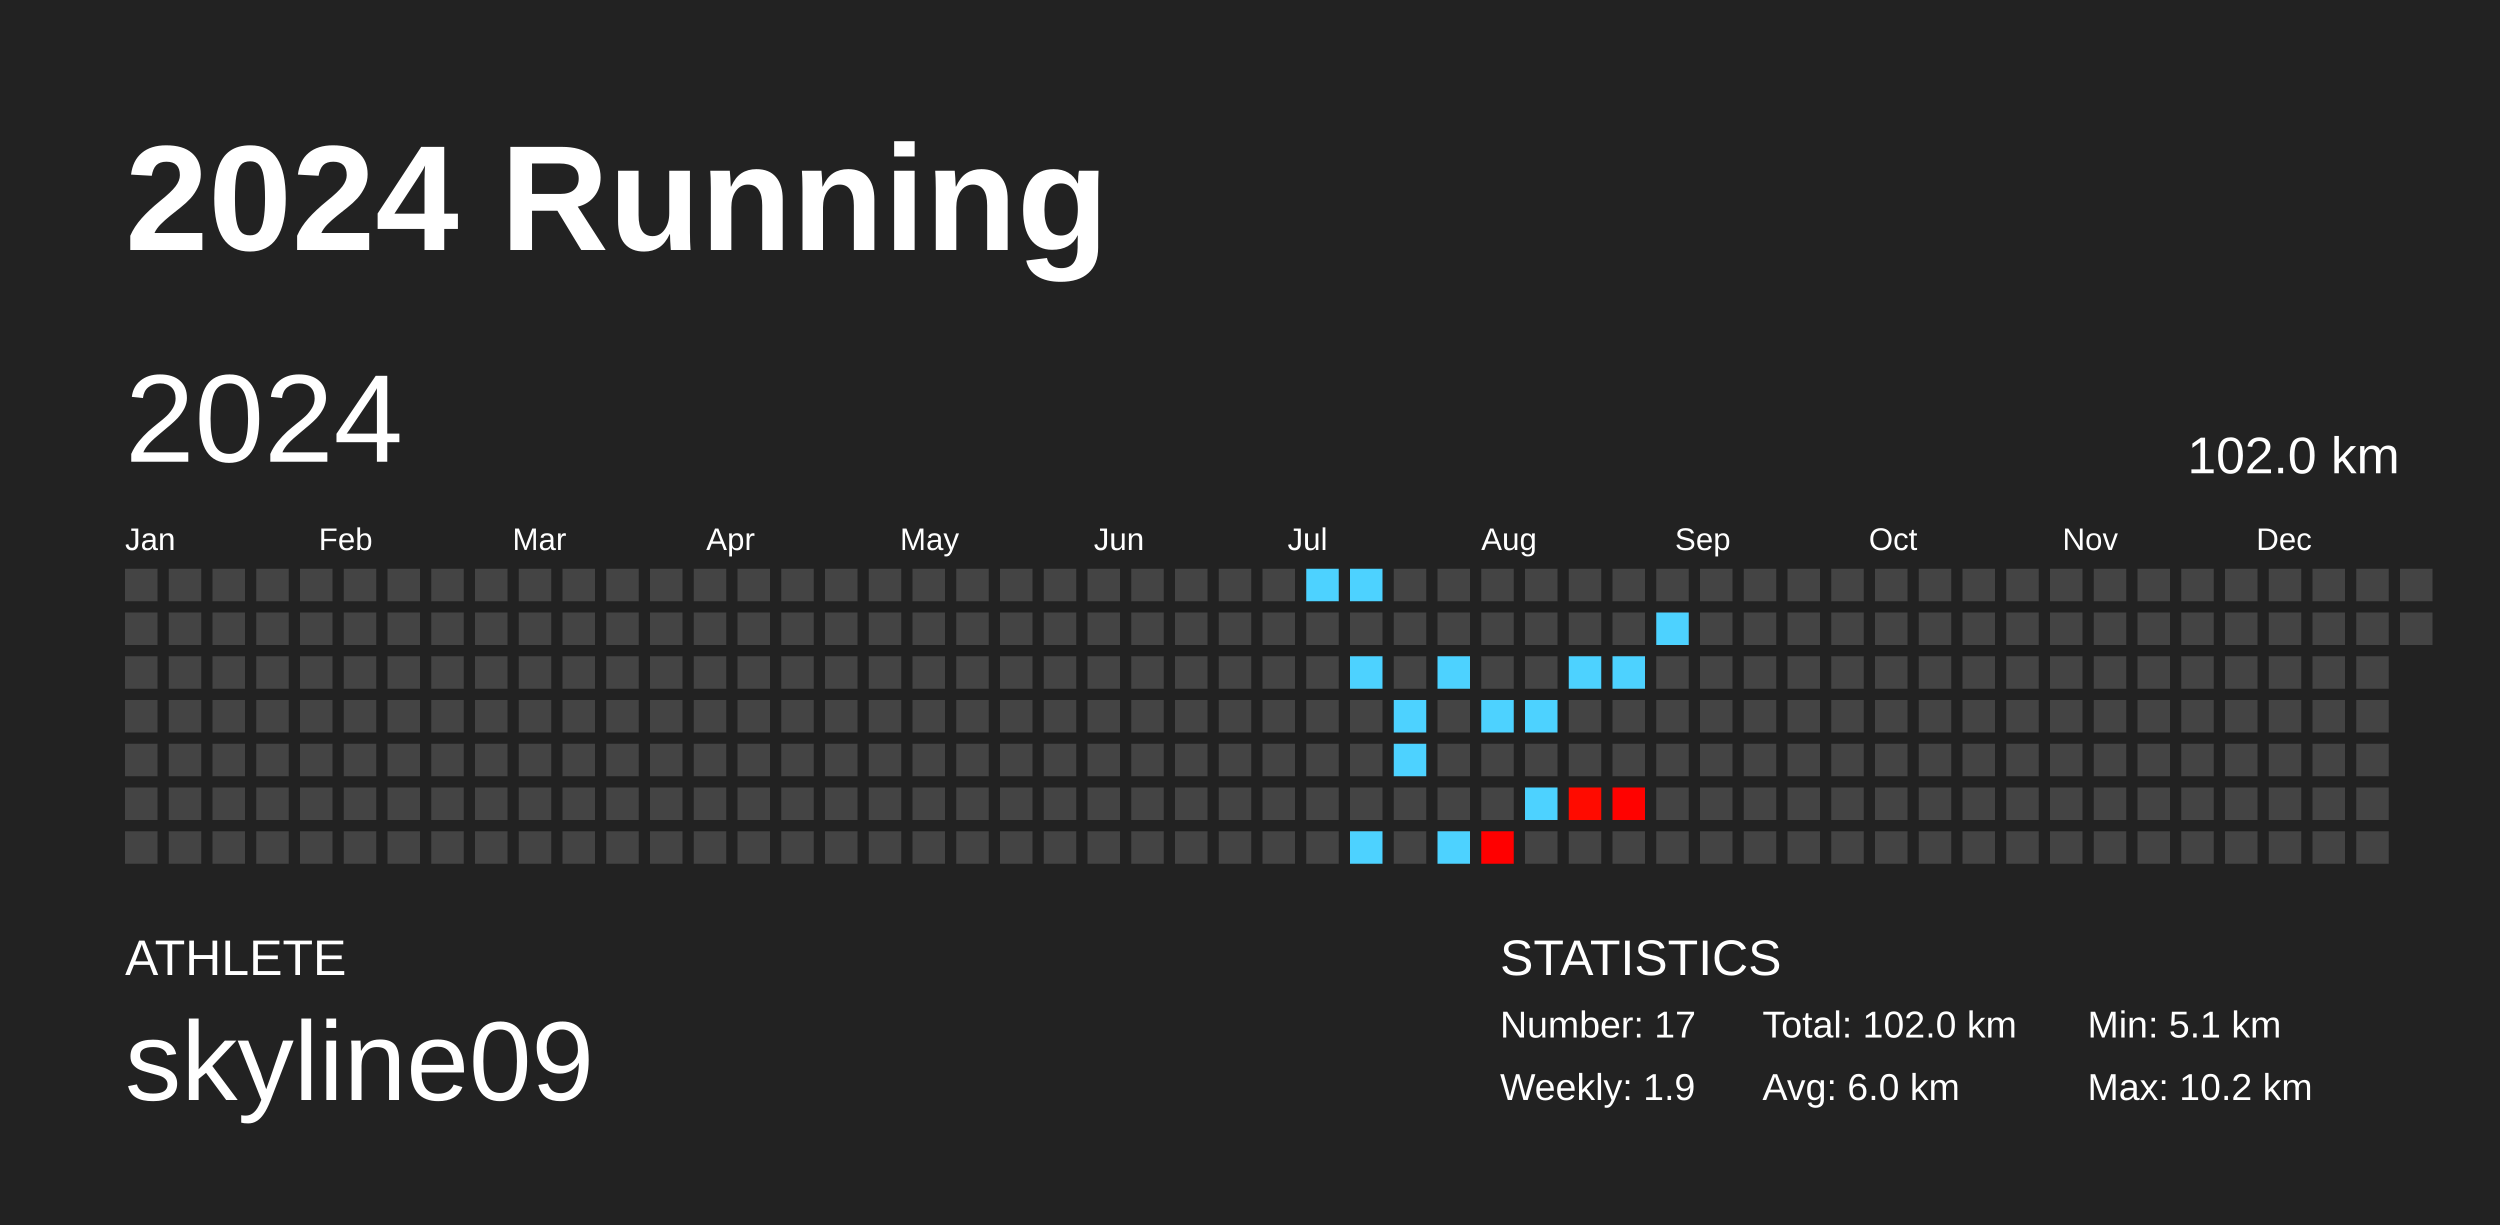
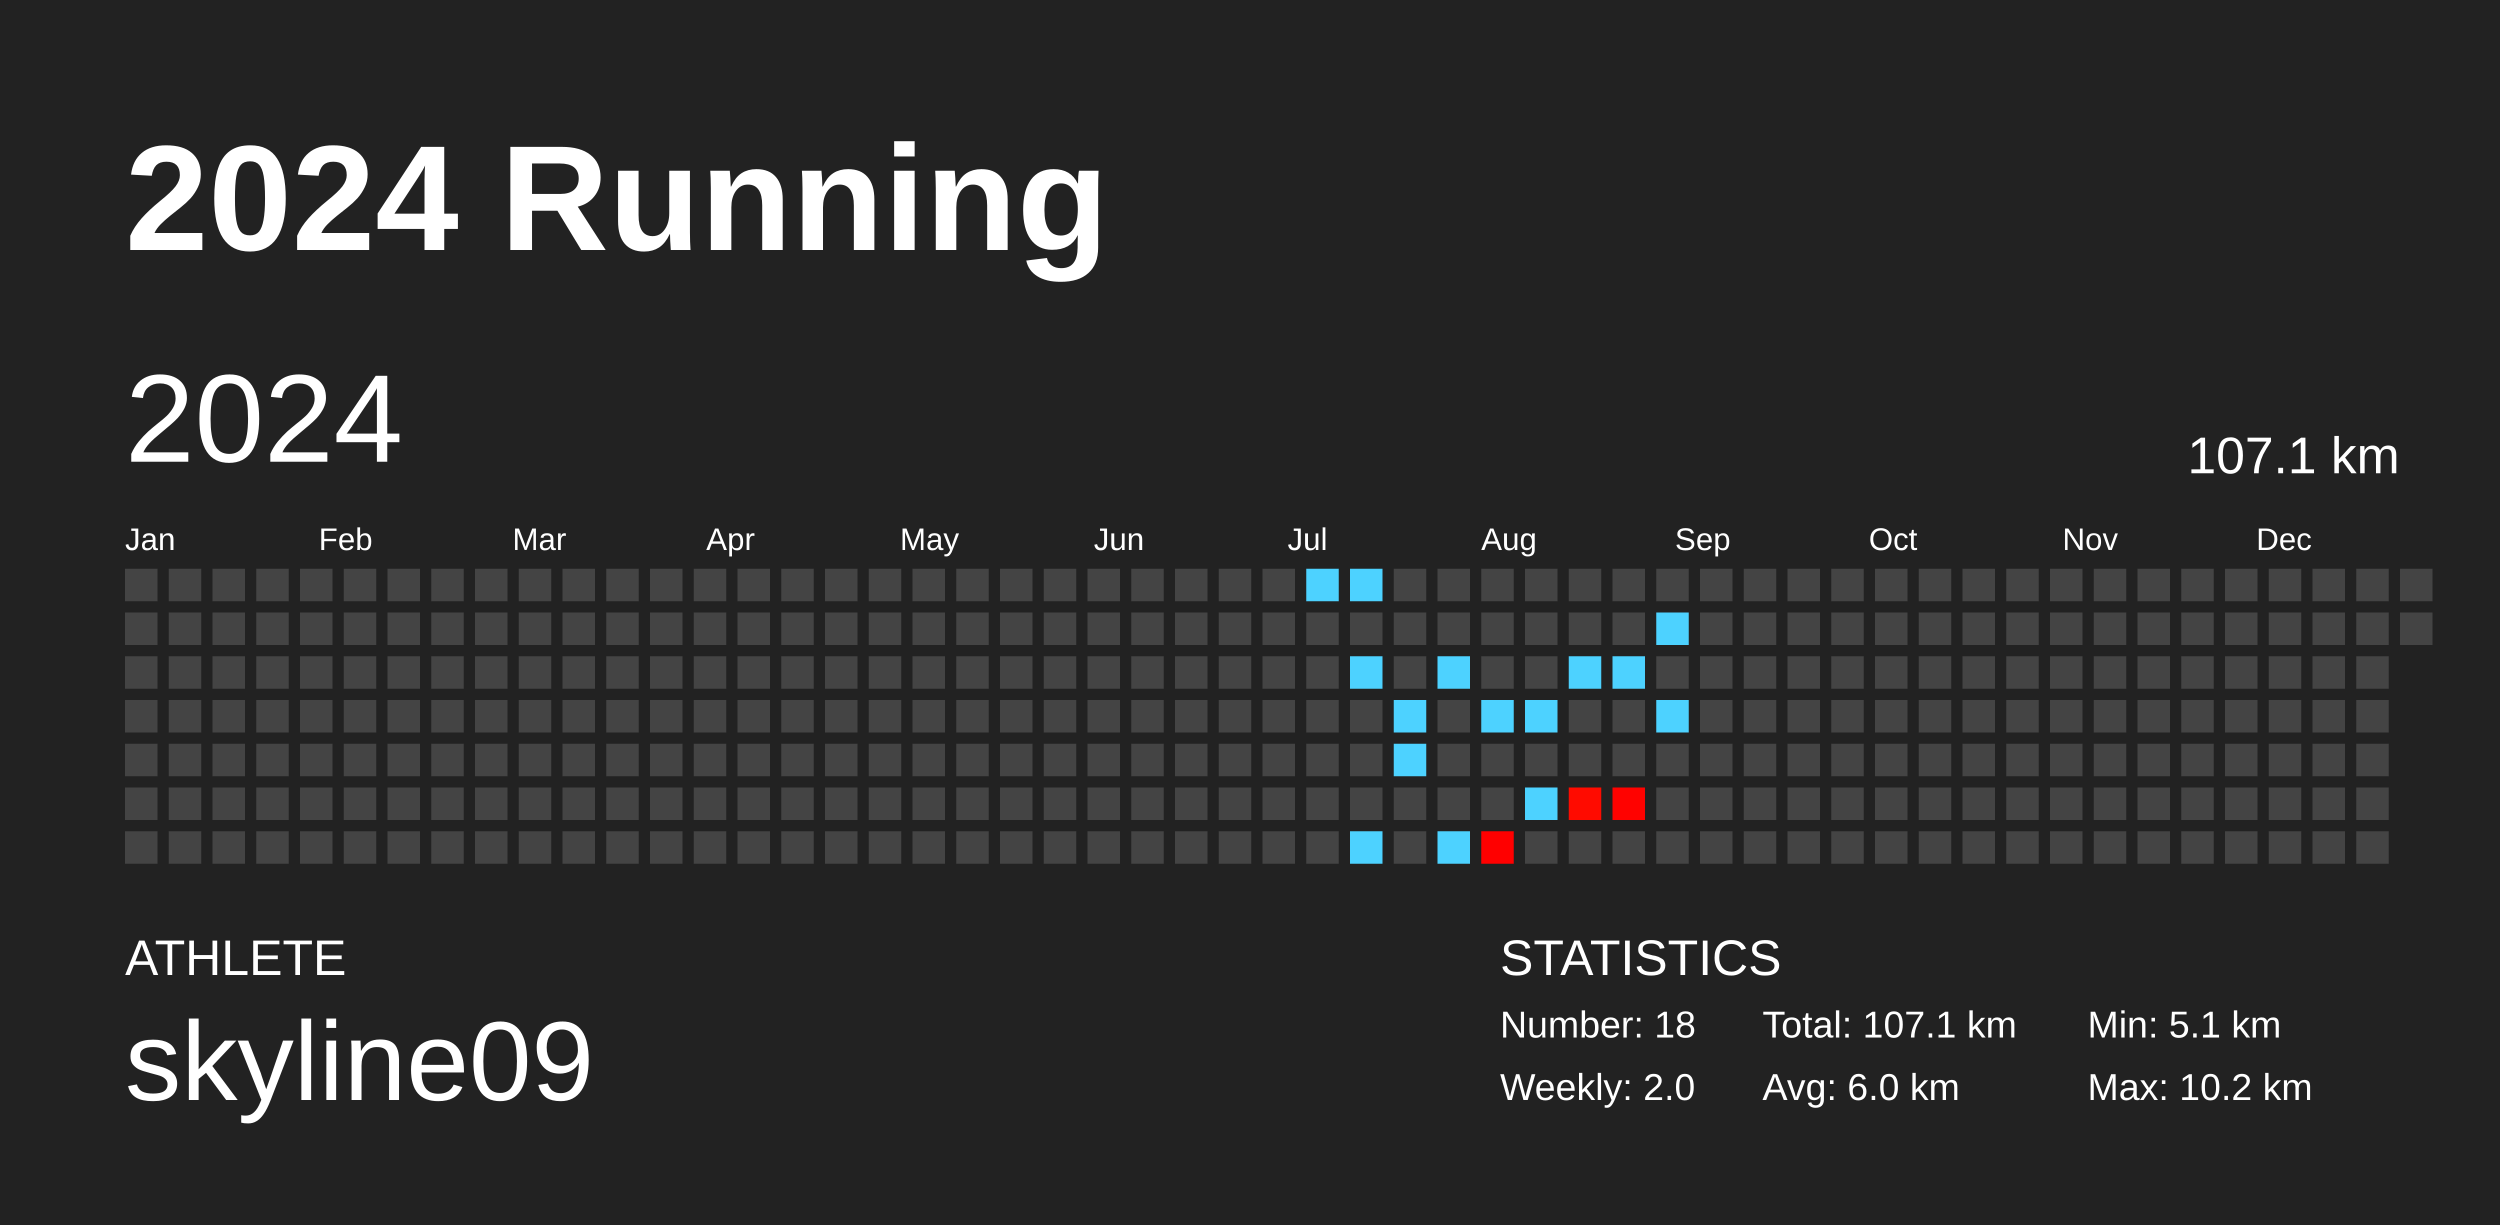
<svg xmlns="http://www.w3.org/2000/svg" baseProfile="full" height="98mm" version="1.1" viewBox="0,0,200,98" width="200mm">
  <defs />
  <rect fill="#222222" height="98" width="200" x="0" y="0" />
  <text fill="#FFFFFF" style="font-size:12px; font-family:Arial; font-weight:bold;" x="10" y="20">2024 Running</text>
  <text fill="#FFFFFF" style="font-size:4px; font-family:Arial" x="10" y="78">ATHLETE</text>
  <text fill="#FFFFFF" style="font-size:9px; font-family:Arial" x="10" y="88">skyline09</text>
  <text fill="#FFFFFF" style="font-size:4px; font-family:Arial" x="120" y="78">STATISTICS</text>
-   <text fill="#FFFFFF" style="font-size:3px; font-family:Arial" x="120" y="83">Number: 17</text>
-   <text fill="#FFFFFF" style="font-size:3px; font-family:Arial" x="120" y="88">Weekly: 1.9</text>
-   <text fill="#FFFFFF" style="font-size:3px; font-family:Arial" x="141" y="83">Total: 102.0 km</text>
+   <text fill="#FFFFFF" style="font-size:3px; font-family:Arial" x="120" y="83">Number: 18</text>
+   <text fill="#FFFFFF" style="font-size:3px; font-family:Arial" x="120" y="88">Weekly: 2.0</text>
+   <text fill="#FFFFFF" style="font-size:3px; font-family:Arial" x="141" y="83">Total: 107.1 km</text>
  <text fill="#FFFFFF" style="font-size:3px; font-family:Arial" x="141" y="88">Avg: 6.0 km</text>
  <text fill="#FFFFFF" style="font-size:3px; font-family:Arial" x="167" y="83">Min: 5.1 km</text>
  <text fill="#FFFFFF" style="font-size:3px; font-family:Arial" x="167" y="88">Max: 10.2 km</text>
  <text dominant-baseline="hanging" fill="#FFFFFF" style="font-size:10.0px; font-family:Arial;" x="10" y="30">2024</text>
-   <text dominant-baseline="hanging" fill="#FFFFFF" style="font-size:4.125px; font-family:Arial;" x="175" y="35">102.0 km</text>
+   <text dominant-baseline="hanging" fill="#FFFFFF" style="font-size:4.125px; font-family:Arial;" x="175" y="35">107.1 km</text>
  <text fill="#FFFFFF" style="font-size:2.5px; font-family:Arial" x="10.0" y="44">Jan</text>
  <text fill="#FFFFFF" style="font-size:2.5px; font-family:Arial" x="25.5" y="44">Feb</text>
  <text fill="#FFFFFF" style="font-size:2.5px; font-family:Arial" x="41.0" y="44">Mar</text>
  <text fill="#FFFFFF" style="font-size:2.5px; font-family:Arial" x="56.5" y="44">Apr</text>
  <text fill="#FFFFFF" style="font-size:2.5px; font-family:Arial" x="72.0" y="44">May</text>
  <text fill="#FFFFFF" style="font-size:2.5px; font-family:Arial" x="87.5" y="44">Jun</text>
  <text fill="#FFFFFF" style="font-size:2.5px; font-family:Arial" x="103.0" y="44">Jul</text>
  <text fill="#FFFFFF" style="font-size:2.5px; font-family:Arial" x="118.5" y="44">Aug</text>
  <text fill="#FFFFFF" style="font-size:2.5px; font-family:Arial" x="134.0" y="44">Sep</text>
  <text fill="#FFFFFF" style="font-size:2.5px; font-family:Arial" x="149.5" y="44">Oct</text>
  <text fill="#FFFFFF" style="font-size:2.5px; font-family:Arial" x="165.0" y="44">Nov</text>
  <text fill="#FFFFFF" style="font-size:2.5px; font-family:Arial" x="180.5" y="44">Dec</text>
  <rect fill="#444444" height="2.6" width="2.6" x="10.0" y="45.5" />
  <rect fill="#444444" height="2.6" width="2.6" x="10.0" y="49.0" />
  <rect fill="#444444" height="2.6" width="2.6" x="10.0" y="52.5" />
  <rect fill="#444444" height="2.6" width="2.6" x="10.0" y="56.0" />
  <rect fill="#444444" height="2.6" width="2.6" x="10.0" y="59.5" />
  <rect fill="#444444" height="2.6" width="2.6" x="10.0" y="63.0" />
  <rect fill="#444444" height="2.6" width="2.6" x="10.0" y="66.5" />
  <rect fill="#444444" height="2.6" width="2.6" x="13.5" y="45.5" />
  <rect fill="#444444" height="2.6" width="2.6" x="13.5" y="49.0" />
  <rect fill="#444444" height="2.6" width="2.6" x="13.5" y="52.5" />
  <rect fill="#444444" height="2.6" width="2.6" x="13.5" y="56.0" />
  <rect fill="#444444" height="2.6" width="2.6" x="13.5" y="59.5" />
  <rect fill="#444444" height="2.6" width="2.6" x="13.5" y="63.0" />
  <rect fill="#444444" height="2.6" width="2.6" x="13.5" y="66.5" />
  <rect fill="#444444" height="2.6" width="2.6" x="17.0" y="45.5" />
  <rect fill="#444444" height="2.6" width="2.6" x="17.0" y="49.0" />
  <rect fill="#444444" height="2.6" width="2.6" x="17.0" y="52.5" />
  <rect fill="#444444" height="2.6" width="2.6" x="17.0" y="56.0" />
  <rect fill="#444444" height="2.6" width="2.6" x="17.0" y="59.5" />
  <rect fill="#444444" height="2.6" width="2.6" x="17.0" y="63.0" />
  <rect fill="#444444" height="2.6" width="2.6" x="17.0" y="66.5" />
  <rect fill="#444444" height="2.6" width="2.6" x="20.5" y="45.5" />
  <rect fill="#444444" height="2.6" width="2.6" x="20.5" y="49.0" />
  <rect fill="#444444" height="2.6" width="2.6" x="20.5" y="52.5" />
  <rect fill="#444444" height="2.6" width="2.6" x="20.5" y="56.0" />
  <rect fill="#444444" height="2.6" width="2.6" x="20.5" y="59.5" />
  <rect fill="#444444" height="2.6" width="2.6" x="20.5" y="63.0" />
  <rect fill="#444444" height="2.6" width="2.6" x="20.5" y="66.5" />
  <rect fill="#444444" height="2.6" width="2.6" x="24.0" y="45.5" />
  <rect fill="#444444" height="2.6" width="2.6" x="24.0" y="49.0" />
  <rect fill="#444444" height="2.6" width="2.6" x="24.0" y="52.5" />
  <rect fill="#444444" height="2.6" width="2.6" x="24.0" y="56.0" />
  <rect fill="#444444" height="2.6" width="2.6" x="24.0" y="59.5" />
  <rect fill="#444444" height="2.6" width="2.6" x="24.0" y="63.0" />
  <rect fill="#444444" height="2.6" width="2.6" x="24.0" y="66.5" />
  <rect fill="#444444" height="2.6" width="2.6" x="27.5" y="45.5" />
  <rect fill="#444444" height="2.6" width="2.6" x="27.5" y="49.0" />
  <rect fill="#444444" height="2.6" width="2.6" x="27.5" y="52.5" />
  <rect fill="#444444" height="2.6" width="2.6" x="27.5" y="56.0" />
  <rect fill="#444444" height="2.6" width="2.6" x="27.5" y="59.5" />
  <rect fill="#444444" height="2.6" width="2.6" x="27.5" y="63.0" />
  <rect fill="#444444" height="2.6" width="2.6" x="27.5" y="66.5" />
  <rect fill="#444444" height="2.6" width="2.6" x="31.0" y="45.5" />
  <rect fill="#444444" height="2.6" width="2.6" x="31.0" y="49.0" />
  <rect fill="#444444" height="2.6" width="2.6" x="31.0" y="52.5" />
  <rect fill="#444444" height="2.6" width="2.6" x="31.0" y="56.0" />
  <rect fill="#444444" height="2.6" width="2.6" x="31.0" y="59.5" />
  <rect fill="#444444" height="2.6" width="2.6" x="31.0" y="63.0" />
  <rect fill="#444444" height="2.6" width="2.6" x="31.0" y="66.5" />
  <rect fill="#444444" height="2.6" width="2.6" x="34.5" y="45.5" />
  <rect fill="#444444" height="2.6" width="2.6" x="34.5" y="49.0" />
  <rect fill="#444444" height="2.6" width="2.6" x="34.5" y="52.5" />
  <rect fill="#444444" height="2.6" width="2.6" x="34.5" y="56.0" />
  <rect fill="#444444" height="2.6" width="2.6" x="34.5" y="59.5" />
  <rect fill="#444444" height="2.6" width="2.6" x="34.5" y="63.0" />
  <rect fill="#444444" height="2.6" width="2.6" x="34.5" y="66.5" />
  <rect fill="#444444" height="2.6" width="2.6" x="38.0" y="45.5" />
  <rect fill="#444444" height="2.6" width="2.6" x="38.0" y="49.0" />
  <rect fill="#444444" height="2.6" width="2.6" x="38.0" y="52.5" />
  <rect fill="#444444" height="2.6" width="2.6" x="38.0" y="56.0" />
  <rect fill="#444444" height="2.6" width="2.6" x="38.0" y="59.5" />
  <rect fill="#444444" height="2.6" width="2.6" x="38.0" y="63.0" />
  <rect fill="#444444" height="2.6" width="2.6" x="38.0" y="66.5" />
  <rect fill="#444444" height="2.6" width="2.6" x="41.5" y="45.5" />
  <rect fill="#444444" height="2.6" width="2.6" x="41.5" y="49.0" />
  <rect fill="#444444" height="2.6" width="2.6" x="41.5" y="52.5" />
  <rect fill="#444444" height="2.6" width="2.6" x="41.5" y="56.0" />
  <rect fill="#444444" height="2.6" width="2.6" x="41.5" y="59.5" />
  <rect fill="#444444" height="2.6" width="2.6" x="41.5" y="63.0" />
  <rect fill="#444444" height="2.6" width="2.6" x="41.5" y="66.5" />
  <rect fill="#444444" height="2.6" width="2.6" x="45.0" y="45.5" />
  <rect fill="#444444" height="2.6" width="2.6" x="45.0" y="49.0" />
  <rect fill="#444444" height="2.6" width="2.6" x="45.0" y="52.5" />
  <rect fill="#444444" height="2.6" width="2.6" x="45.0" y="56.0" />
  <rect fill="#444444" height="2.6" width="2.6" x="45.0" y="59.5" />
  <rect fill="#444444" height="2.6" width="2.6" x="45.0" y="63.0" />
  <rect fill="#444444" height="2.6" width="2.6" x="45.0" y="66.5" />
  <rect fill="#444444" height="2.6" width="2.6" x="48.5" y="45.5" />
  <rect fill="#444444" height="2.6" width="2.6" x="48.5" y="49.0" />
  <rect fill="#444444" height="2.6" width="2.6" x="48.5" y="52.5" />
  <rect fill="#444444" height="2.6" width="2.6" x="48.5" y="56.0" />
  <rect fill="#444444" height="2.6" width="2.6" x="48.5" y="59.5" />
  <rect fill="#444444" height="2.6" width="2.6" x="48.5" y="63.0" />
  <rect fill="#444444" height="2.6" width="2.6" x="48.5" y="66.5" />
  <rect fill="#444444" height="2.6" width="2.6" x="52.0" y="45.5" />
  <rect fill="#444444" height="2.6" width="2.6" x="52.0" y="49.0" />
  <rect fill="#444444" height="2.6" width="2.6" x="52.0" y="52.5" />
  <rect fill="#444444" height="2.6" width="2.6" x="52.0" y="56.0" />
  <rect fill="#444444" height="2.6" width="2.6" x="52.0" y="59.5" />
  <rect fill="#444444" height="2.6" width="2.6" x="52.0" y="63.0" />
  <rect fill="#444444" height="2.6" width="2.6" x="52.0" y="66.5" />
  <rect fill="#444444" height="2.6" width="2.6" x="55.5" y="45.5" />
  <rect fill="#444444" height="2.6" width="2.6" x="55.5" y="49.0" />
  <rect fill="#444444" height="2.6" width="2.6" x="55.5" y="52.5" />
  <rect fill="#444444" height="2.6" width="2.6" x="55.5" y="56.0" />
  <rect fill="#444444" height="2.6" width="2.6" x="55.5" y="59.5" />
  <rect fill="#444444" height="2.6" width="2.6" x="55.5" y="63.0" />
  <rect fill="#444444" height="2.6" width="2.6" x="55.5" y="66.5" />
  <rect fill="#444444" height="2.6" width="2.6" x="59.0" y="45.5" />
  <rect fill="#444444" height="2.6" width="2.6" x="59.0" y="49.0" />
  <rect fill="#444444" height="2.6" width="2.6" x="59.0" y="52.5" />
  <rect fill="#444444" height="2.6" width="2.6" x="59.0" y="56.0" />
  <rect fill="#444444" height="2.6" width="2.6" x="59.0" y="59.5" />
  <rect fill="#444444" height="2.6" width="2.6" x="59.0" y="63.0" />
  <rect fill="#444444" height="2.6" width="2.6" x="59.0" y="66.5" />
  <rect fill="#444444" height="2.6" width="2.6" x="62.5" y="45.5" />
  <rect fill="#444444" height="2.6" width="2.6" x="62.5" y="49.0" />
  <rect fill="#444444" height="2.6" width="2.6" x="62.5" y="52.5" />
  <rect fill="#444444" height="2.6" width="2.6" x="62.5" y="56.0" />
  <rect fill="#444444" height="2.6" width="2.6" x="62.5" y="59.5" />
  <rect fill="#444444" height="2.6" width="2.6" x="62.5" y="63.0" />
  <rect fill="#444444" height="2.6" width="2.6" x="62.5" y="66.5" />
  <rect fill="#444444" height="2.6" width="2.6" x="66.0" y="45.5" />
  <rect fill="#444444" height="2.6" width="2.6" x="66.0" y="49.0" />
  <rect fill="#444444" height="2.6" width="2.6" x="66.0" y="52.5" />
  <rect fill="#444444" height="2.6" width="2.6" x="66.0" y="56.0" />
  <rect fill="#444444" height="2.6" width="2.6" x="66.0" y="59.5" />
  <rect fill="#444444" height="2.6" width="2.6" x="66.0" y="63.0" />
  <rect fill="#444444" height="2.6" width="2.6" x="66.0" y="66.5" />
  <rect fill="#444444" height="2.6" width="2.6" x="69.5" y="45.5" />
  <rect fill="#444444" height="2.6" width="2.6" x="69.5" y="49.0" />
  <rect fill="#444444" height="2.6" width="2.6" x="69.5" y="52.5" />
  <rect fill="#444444" height="2.6" width="2.6" x="69.5" y="56.0" />
  <rect fill="#444444" height="2.6" width="2.6" x="69.5" y="59.5" />
  <rect fill="#444444" height="2.6" width="2.6" x="69.5" y="63.0" />
  <rect fill="#444444" height="2.6" width="2.6" x="69.5" y="66.5" />
  <rect fill="#444444" height="2.6" width="2.6" x="73.0" y="45.5" />
  <rect fill="#444444" height="2.6" width="2.6" x="73.0" y="49.0" />
  <rect fill="#444444" height="2.6" width="2.6" x="73.0" y="52.5" />
  <rect fill="#444444" height="2.6" width="2.6" x="73.0" y="56.0" />
  <rect fill="#444444" height="2.6" width="2.6" x="73.0" y="59.5" />
  <rect fill="#444444" height="2.6" width="2.6" x="73.0" y="63.0" />
  <rect fill="#444444" height="2.6" width="2.6" x="73.0" y="66.5" />
  <rect fill="#444444" height="2.6" width="2.6" x="76.5" y="45.5" />
  <rect fill="#444444" height="2.6" width="2.6" x="76.5" y="49.0" />
  <rect fill="#444444" height="2.6" width="2.6" x="76.5" y="52.5" />
  <rect fill="#444444" height="2.6" width="2.6" x="76.5" y="56.0" />
  <rect fill="#444444" height="2.6" width="2.6" x="76.5" y="59.5" />
  <rect fill="#444444" height="2.6" width="2.6" x="76.5" y="63.0" />
  <rect fill="#444444" height="2.6" width="2.6" x="76.5" y="66.5" />
  <rect fill="#444444" height="2.6" width="2.6" x="80.0" y="45.5" />
  <rect fill="#444444" height="2.6" width="2.6" x="80.0" y="49.0" />
  <rect fill="#444444" height="2.6" width="2.6" x="80.0" y="52.5" />
  <rect fill="#444444" height="2.6" width="2.6" x="80.0" y="56.0" />
  <rect fill="#444444" height="2.6" width="2.6" x="80.0" y="59.5" />
  <rect fill="#444444" height="2.6" width="2.6" x="80.0" y="63.0" />
  <rect fill="#444444" height="2.6" width="2.6" x="80.0" y="66.5" />
  <rect fill="#444444" height="2.6" width="2.6" x="83.5" y="45.5" />
  <rect fill="#444444" height="2.6" width="2.6" x="83.5" y="49.0" />
  <rect fill="#444444" height="2.6" width="2.6" x="83.5" y="52.5" />
  <rect fill="#444444" height="2.6" width="2.6" x="83.5" y="56.0" />
  <rect fill="#444444" height="2.6" width="2.6" x="83.5" y="59.5" />
  <rect fill="#444444" height="2.6" width="2.6" x="83.5" y="63.0" />
  <rect fill="#444444" height="2.6" width="2.6" x="83.5" y="66.5" />
  <rect fill="#444444" height="2.6" width="2.6" x="87.0" y="45.5" />
  <rect fill="#444444" height="2.6" width="2.6" x="87.0" y="49.0" />
  <rect fill="#444444" height="2.6" width="2.6" x="87.0" y="52.5" />
  <rect fill="#444444" height="2.6" width="2.6" x="87.0" y="56.0" />
  <rect fill="#444444" height="2.6" width="2.6" x="87.0" y="59.5" />
  <rect fill="#444444" height="2.6" width="2.6" x="87.0" y="63.0" />
  <rect fill="#444444" height="2.6" width="2.6" x="87.0" y="66.5" />
  <rect fill="#444444" height="2.6" width="2.6" x="90.5" y="45.5" />
  <rect fill="#444444" height="2.6" width="2.6" x="90.5" y="49.0" />
  <rect fill="#444444" height="2.6" width="2.6" x="90.5" y="52.5" />
  <rect fill="#444444" height="2.6" width="2.6" x="90.5" y="56.0" />
  <rect fill="#444444" height="2.6" width="2.6" x="90.5" y="59.5" />
  <rect fill="#444444" height="2.6" width="2.6" x="90.5" y="63.0" />
  <rect fill="#444444" height="2.6" width="2.6" x="90.5" y="66.5" />
  <rect fill="#444444" height="2.6" width="2.6" x="94.0" y="45.5" />
  <rect fill="#444444" height="2.6" width="2.6" x="94.0" y="49.0" />
  <rect fill="#444444" height="2.6" width="2.6" x="94.0" y="52.5" />
  <rect fill="#444444" height="2.6" width="2.6" x="94.0" y="56.0" />
  <rect fill="#444444" height="2.6" width="2.6" x="94.0" y="59.5" />
  <rect fill="#444444" height="2.6" width="2.6" x="94.0" y="63.0" />
  <rect fill="#444444" height="2.6" width="2.6" x="94.0" y="66.5" />
  <rect fill="#444444" height="2.6" width="2.6" x="97.5" y="45.5" />
  <rect fill="#444444" height="2.6" width="2.6" x="97.5" y="49.0" />
  <rect fill="#444444" height="2.6" width="2.6" x="97.5" y="52.5" />
  <rect fill="#444444" height="2.6" width="2.6" x="97.5" y="56.0" />
  <rect fill="#444444" height="2.6" width="2.6" x="97.5" y="59.5" />
  <rect fill="#444444" height="2.6" width="2.6" x="97.5" y="63.0" />
  <rect fill="#444444" height="2.6" width="2.6" x="97.5" y="66.5" />
  <rect fill="#444444" height="2.6" width="2.6" x="101.0" y="45.5" />
  <rect fill="#444444" height="2.6" width="2.6" x="101.0" y="49.0" />
  <rect fill="#444444" height="2.6" width="2.6" x="101.0" y="52.5" />
  <rect fill="#444444" height="2.6" width="2.6" x="101.0" y="56.0" />
  <rect fill="#444444" height="2.6" width="2.6" x="101.0" y="59.5" />
  <rect fill="#444444" height="2.6" width="2.6" x="101.0" y="63.0" />
  <rect fill="#444444" height="2.6" width="2.6" x="101.0" y="66.5" />
  <rect fill="#4dd2ff" height="2.6" width="2.6" x="104.5" y="45.5" />
  <rect fill="#444444" height="2.6" width="2.6" x="104.5" y="49.0" />
  <rect fill="#444444" height="2.6" width="2.6" x="104.5" y="52.5" />
  <rect fill="#444444" height="2.6" width="2.6" x="104.5" y="56.0" />
  <rect fill="#444444" height="2.6" width="2.6" x="104.5" y="59.5" />
  <rect fill="#444444" height="2.6" width="2.6" x="104.5" y="63.0" />
  <rect fill="#444444" height="2.6" width="2.6" x="104.5" y="66.5" />
  <rect fill="#4dd2ff" height="2.6" width="2.6" x="108.0" y="45.5" />
  <rect fill="#444444" height="2.6" width="2.6" x="108.0" y="49.0" />
  <rect fill="#4dd2ff" height="2.6" width="2.6" x="108.0" y="52.5" />
  <rect fill="#444444" height="2.6" width="2.6" x="108.0" y="56.0" />
  <rect fill="#444444" height="2.6" width="2.6" x="108.0" y="59.5" />
  <rect fill="#444444" height="2.6" width="2.6" x="108.0" y="63.0" />
  <rect fill="#4dd2ff" height="2.6" width="2.6" x="108.0" y="66.5" />
  <rect fill="#444444" height="2.6" width="2.6" x="111.5" y="45.5" />
  <rect fill="#444444" height="2.6" width="2.6" x="111.5" y="49.0" />
  <rect fill="#444444" height="2.6" width="2.6" x="111.5" y="52.5" />
  <rect fill="#4dd2ff" height="2.6" width="2.6" x="111.5" y="56.0" />
  <rect fill="#4dd2ff" height="2.6" width="2.6" x="111.5" y="59.5" />
  <rect fill="#444444" height="2.6" width="2.6" x="111.5" y="63.0" />
  <rect fill="#444444" height="2.6" width="2.6" x="111.5" y="66.5" />
  <rect fill="#444444" height="2.6" width="2.6" x="115.0" y="45.5" />
  <rect fill="#444444" height="2.6" width="2.6" x="115.0" y="49.0" />
  <rect fill="#4dd2ff" height="2.6" width="2.6" x="115.0" y="52.5" />
  <rect fill="#444444" height="2.6" width="2.6" x="115.0" y="56.0" />
  <rect fill="#444444" height="2.6" width="2.6" x="115.0" y="59.5" />
  <rect fill="#444444" height="2.6" width="2.6" x="115.0" y="63.0" />
  <rect fill="#4dd2ff" height="2.6" width="2.6" x="115.0" y="66.5" />
  <rect fill="#444444" height="2.6" width="2.6" x="118.5" y="45.5" />
  <rect fill="#444444" height="2.6" width="2.6" x="118.5" y="49.0" />
  <rect fill="#444444" height="2.6" width="2.6" x="118.5" y="52.5" />
  <rect fill="#4dd2ff" height="2.6" width="2.6" x="118.5" y="56.0" />
  <rect fill="#444444" height="2.6" width="2.6" x="118.5" y="59.5" />
  <rect fill="#444444" height="2.6" width="2.6" x="118.5" y="63.0" />
  <rect fill="#ff0000" height="2.6" width="2.6" x="118.5" y="66.5" />
  <rect fill="#444444" height="2.6" width="2.6" x="122.0" y="45.5" />
  <rect fill="#444444" height="2.6" width="2.6" x="122.0" y="49.0" />
  <rect fill="#444444" height="2.6" width="2.6" x="122.0" y="52.5" />
  <rect fill="#4dd2ff" height="2.6" width="2.6" x="122.0" y="56.0" />
  <rect fill="#444444" height="2.6" width="2.6" x="122.0" y="59.5" />
  <rect fill="#4dd2ff" height="2.6" width="2.6" x="122.0" y="63.0" />
  <rect fill="#444444" height="2.6" width="2.6" x="122.0" y="66.5" />
  <rect fill="#444444" height="2.6" width="2.6" x="125.5" y="45.5" />
  <rect fill="#444444" height="2.6" width="2.6" x="125.5" y="49.0" />
  <rect fill="#4dd2ff" height="2.6" width="2.6" x="125.5" y="52.5" />
  <rect fill="#444444" height="2.6" width="2.6" x="125.5" y="56.0" />
  <rect fill="#444444" height="2.6" width="2.6" x="125.5" y="59.5" />
  <rect fill="#ff0b00" height="2.6" width="2.6" x="125.5" y="63.0" />
  <rect fill="#444444" height="2.6" width="2.6" x="125.5" y="66.5" />
  <rect fill="#444444" height="2.6" width="2.6" x="129.0" y="45.5" />
  <rect fill="#444444" height="2.6" width="2.6" x="129.0" y="49.0" />
  <rect fill="#4dd2ff" height="2.6" width="2.6" x="129.0" y="52.5" />
  <rect fill="#444444" height="2.6" width="2.6" x="129.0" y="56.0" />
  <rect fill="#444444" height="2.6" width="2.6" x="129.0" y="59.5" />
  <rect fill="#ff0200" height="2.6" width="2.6" x="129.0" y="63.0" />
  <rect fill="#444444" height="2.6" width="2.6" x="129.0" y="66.5" />
  <rect fill="#444444" height="2.6" width="2.6" x="132.5" y="45.5" />
  <rect fill="#4dd2ff" height="2.6" width="2.6" x="132.5" y="49.0" />
  <rect fill="#444444" height="2.6" width="2.6" x="132.5" y="52.5" />
-   <rect fill="#444444" height="2.6" width="2.6" x="132.5" y="56.0" />
+   <rect fill="#4dd2ff" height="2.6" width="2.6" x="132.5" y="56.0" />
  <rect fill="#444444" height="2.6" width="2.6" x="132.5" y="59.5" />
  <rect fill="#444444" height="2.6" width="2.6" x="132.5" y="63.0" />
  <rect fill="#444444" height="2.6" width="2.6" x="132.5" y="66.5" />
  <rect fill="#444444" height="2.6" width="2.6" x="136.0" y="45.5" />
  <rect fill="#444444" height="2.6" width="2.6" x="136.0" y="49.0" />
  <rect fill="#444444" height="2.6" width="2.6" x="136.0" y="52.5" />
  <rect fill="#444444" height="2.6" width="2.6" x="136.0" y="56.0" />
  <rect fill="#444444" height="2.6" width="2.6" x="136.0" y="59.5" />
  <rect fill="#444444" height="2.6" width="2.6" x="136.0" y="63.0" />
  <rect fill="#444444" height="2.6" width="2.6" x="136.0" y="66.5" />
  <rect fill="#444444" height="2.6" width="2.6" x="139.5" y="45.5" />
  <rect fill="#444444" height="2.6" width="2.6" x="139.5" y="49.0" />
  <rect fill="#444444" height="2.6" width="2.6" x="139.5" y="52.5" />
  <rect fill="#444444" height="2.6" width="2.6" x="139.5" y="56.0" />
  <rect fill="#444444" height="2.6" width="2.6" x="139.5" y="59.5" />
  <rect fill="#444444" height="2.6" width="2.6" x="139.5" y="63.0" />
  <rect fill="#444444" height="2.6" width="2.6" x="139.5" y="66.5" />
  <rect fill="#444444" height="2.6" width="2.6" x="143.0" y="45.5" />
  <rect fill="#444444" height="2.6" width="2.6" x="143.0" y="49.0" />
  <rect fill="#444444" height="2.6" width="2.6" x="143.0" y="52.5" />
  <rect fill="#444444" height="2.6" width="2.6" x="143.0" y="56.0" />
  <rect fill="#444444" height="2.6" width="2.6" x="143.0" y="59.5" />
  <rect fill="#444444" height="2.6" width="2.6" x="143.0" y="63.0" />
  <rect fill="#444444" height="2.6" width="2.6" x="143.0" y="66.5" />
  <rect fill="#444444" height="2.6" width="2.6" x="146.5" y="45.5" />
  <rect fill="#444444" height="2.6" width="2.6" x="146.5" y="49.0" />
  <rect fill="#444444" height="2.6" width="2.6" x="146.5" y="52.5" />
  <rect fill="#444444" height="2.6" width="2.6" x="146.5" y="56.0" />
  <rect fill="#444444" height="2.6" width="2.6" x="146.5" y="59.5" />
  <rect fill="#444444" height="2.6" width="2.6" x="146.5" y="63.0" />
  <rect fill="#444444" height="2.6" width="2.6" x="146.5" y="66.5" />
  <rect fill="#444444" height="2.6" width="2.6" x="150.0" y="45.5" />
  <rect fill="#444444" height="2.6" width="2.6" x="150.0" y="49.0" />
  <rect fill="#444444" height="2.6" width="2.6" x="150.0" y="52.5" />
  <rect fill="#444444" height="2.6" width="2.6" x="150.0" y="56.0" />
  <rect fill="#444444" height="2.6" width="2.6" x="150.0" y="59.5" />
  <rect fill="#444444" height="2.6" width="2.6" x="150.0" y="63.0" />
  <rect fill="#444444" height="2.6" width="2.6" x="150.0" y="66.5" />
  <rect fill="#444444" height="2.6" width="2.6" x="153.5" y="45.5" />
  <rect fill="#444444" height="2.6" width="2.6" x="153.5" y="49.0" />
  <rect fill="#444444" height="2.6" width="2.6" x="153.5" y="52.5" />
  <rect fill="#444444" height="2.6" width="2.6" x="153.5" y="56.0" />
  <rect fill="#444444" height="2.6" width="2.6" x="153.5" y="59.5" />
  <rect fill="#444444" height="2.6" width="2.6" x="153.5" y="63.0" />
  <rect fill="#444444" height="2.6" width="2.6" x="153.5" y="66.5" />
  <rect fill="#444444" height="2.6" width="2.6" x="157.0" y="45.5" />
  <rect fill="#444444" height="2.6" width="2.6" x="157.0" y="49.0" />
  <rect fill="#444444" height="2.6" width="2.6" x="157.0" y="52.5" />
  <rect fill="#444444" height="2.6" width="2.6" x="157.0" y="56.0" />
  <rect fill="#444444" height="2.6" width="2.6" x="157.0" y="59.5" />
  <rect fill="#444444" height="2.6" width="2.6" x="157.0" y="63.0" />
  <rect fill="#444444" height="2.6" width="2.6" x="157.0" y="66.5" />
  <rect fill="#444444" height="2.6" width="2.6" x="160.5" y="45.5" />
  <rect fill="#444444" height="2.6" width="2.6" x="160.5" y="49.0" />
  <rect fill="#444444" height="2.6" width="2.6" x="160.5" y="52.5" />
  <rect fill="#444444" height="2.6" width="2.6" x="160.5" y="56.0" />
  <rect fill="#444444" height="2.6" width="2.6" x="160.5" y="59.5" />
  <rect fill="#444444" height="2.6" width="2.6" x="160.5" y="63.0" />
  <rect fill="#444444" height="2.6" width="2.6" x="160.5" y="66.5" />
  <rect fill="#444444" height="2.6" width="2.6" x="164.0" y="45.5" />
  <rect fill="#444444" height="2.6" width="2.6" x="164.0" y="49.0" />
  <rect fill="#444444" height="2.6" width="2.6" x="164.0" y="52.5" />
  <rect fill="#444444" height="2.6" width="2.6" x="164.0" y="56.0" />
  <rect fill="#444444" height="2.6" width="2.6" x="164.0" y="59.5" />
  <rect fill="#444444" height="2.6" width="2.6" x="164.0" y="63.0" />
  <rect fill="#444444" height="2.6" width="2.6" x="164.0" y="66.5" />
  <rect fill="#444444" height="2.6" width="2.6" x="167.5" y="45.5" />
  <rect fill="#444444" height="2.6" width="2.6" x="167.5" y="49.0" />
  <rect fill="#444444" height="2.6" width="2.6" x="167.5" y="52.5" />
  <rect fill="#444444" height="2.6" width="2.6" x="167.5" y="56.0" />
  <rect fill="#444444" height="2.6" width="2.6" x="167.5" y="59.5" />
  <rect fill="#444444" height="2.6" width="2.6" x="167.5" y="63.0" />
  <rect fill="#444444" height="2.6" width="2.6" x="167.5" y="66.5" />
  <rect fill="#444444" height="2.6" width="2.6" x="171.0" y="45.5" />
  <rect fill="#444444" height="2.6" width="2.6" x="171.0" y="49.0" />
  <rect fill="#444444" height="2.6" width="2.6" x="171.0" y="52.5" />
  <rect fill="#444444" height="2.6" width="2.6" x="171.0" y="56.0" />
  <rect fill="#444444" height="2.6" width="2.6" x="171.0" y="59.5" />
  <rect fill="#444444" height="2.6" width="2.6" x="171.0" y="63.0" />
  <rect fill="#444444" height="2.6" width="2.6" x="171.0" y="66.5" />
  <rect fill="#444444" height="2.6" width="2.6" x="174.5" y="45.5" />
  <rect fill="#444444" height="2.6" width="2.6" x="174.5" y="49.0" />
  <rect fill="#444444" height="2.6" width="2.6" x="174.5" y="52.5" />
  <rect fill="#444444" height="2.6" width="2.6" x="174.5" y="56.0" />
  <rect fill="#444444" height="2.6" width="2.6" x="174.5" y="59.5" />
  <rect fill="#444444" height="2.6" width="2.6" x="174.5" y="63.0" />
  <rect fill="#444444" height="2.6" width="2.6" x="174.5" y="66.5" />
  <rect fill="#444444" height="2.6" width="2.6" x="178.0" y="45.5" />
  <rect fill="#444444" height="2.6" width="2.6" x="178.0" y="49.0" />
  <rect fill="#444444" height="2.6" width="2.6" x="178.0" y="52.5" />
  <rect fill="#444444" height="2.6" width="2.6" x="178.0" y="56.0" />
  <rect fill="#444444" height="2.6" width="2.6" x="178.0" y="59.5" />
  <rect fill="#444444" height="2.6" width="2.6" x="178.0" y="63.0" />
  <rect fill="#444444" height="2.6" width="2.6" x="178.0" y="66.5" />
  <rect fill="#444444" height="2.6" width="2.6" x="181.5" y="45.5" />
  <rect fill="#444444" height="2.6" width="2.6" x="181.5" y="49.0" />
  <rect fill="#444444" height="2.6" width="2.6" x="181.5" y="52.5" />
  <rect fill="#444444" height="2.6" width="2.6" x="181.5" y="56.0" />
  <rect fill="#444444" height="2.6" width="2.6" x="181.5" y="59.5" />
  <rect fill="#444444" height="2.6" width="2.6" x="181.5" y="63.0" />
  <rect fill="#444444" height="2.6" width="2.6" x="181.5" y="66.5" />
  <rect fill="#444444" height="2.6" width="2.6" x="185.0" y="45.5" />
  <rect fill="#444444" height="2.6" width="2.6" x="185.0" y="49.0" />
  <rect fill="#444444" height="2.6" width="2.6" x="185.0" y="52.5" />
  <rect fill="#444444" height="2.6" width="2.6" x="185.0" y="56.0" />
  <rect fill="#444444" height="2.6" width="2.6" x="185.0" y="59.5" />
  <rect fill="#444444" height="2.6" width="2.6" x="185.0" y="63.0" />
  <rect fill="#444444" height="2.6" width="2.6" x="185.0" y="66.5" />
  <rect fill="#444444" height="2.6" width="2.6" x="188.5" y="45.5" />
  <rect fill="#444444" height="2.6" width="2.6" x="188.5" y="49.0" />
  <rect fill="#444444" height="2.6" width="2.6" x="188.5" y="52.5" />
  <rect fill="#444444" height="2.6" width="2.6" x="188.5" y="56.0" />
  <rect fill="#444444" height="2.6" width="2.6" x="188.5" y="59.5" />
  <rect fill="#444444" height="2.6" width="2.6" x="188.5" y="63.0" />
  <rect fill="#444444" height="2.6" width="2.6" x="188.5" y="66.5" />
  <rect fill="#444444" height="2.6" width="2.6" x="192.0" y="45.5" />
  <rect fill="#444444" height="2.6" width="2.6" x="192.0" y="49.0" />
</svg>
